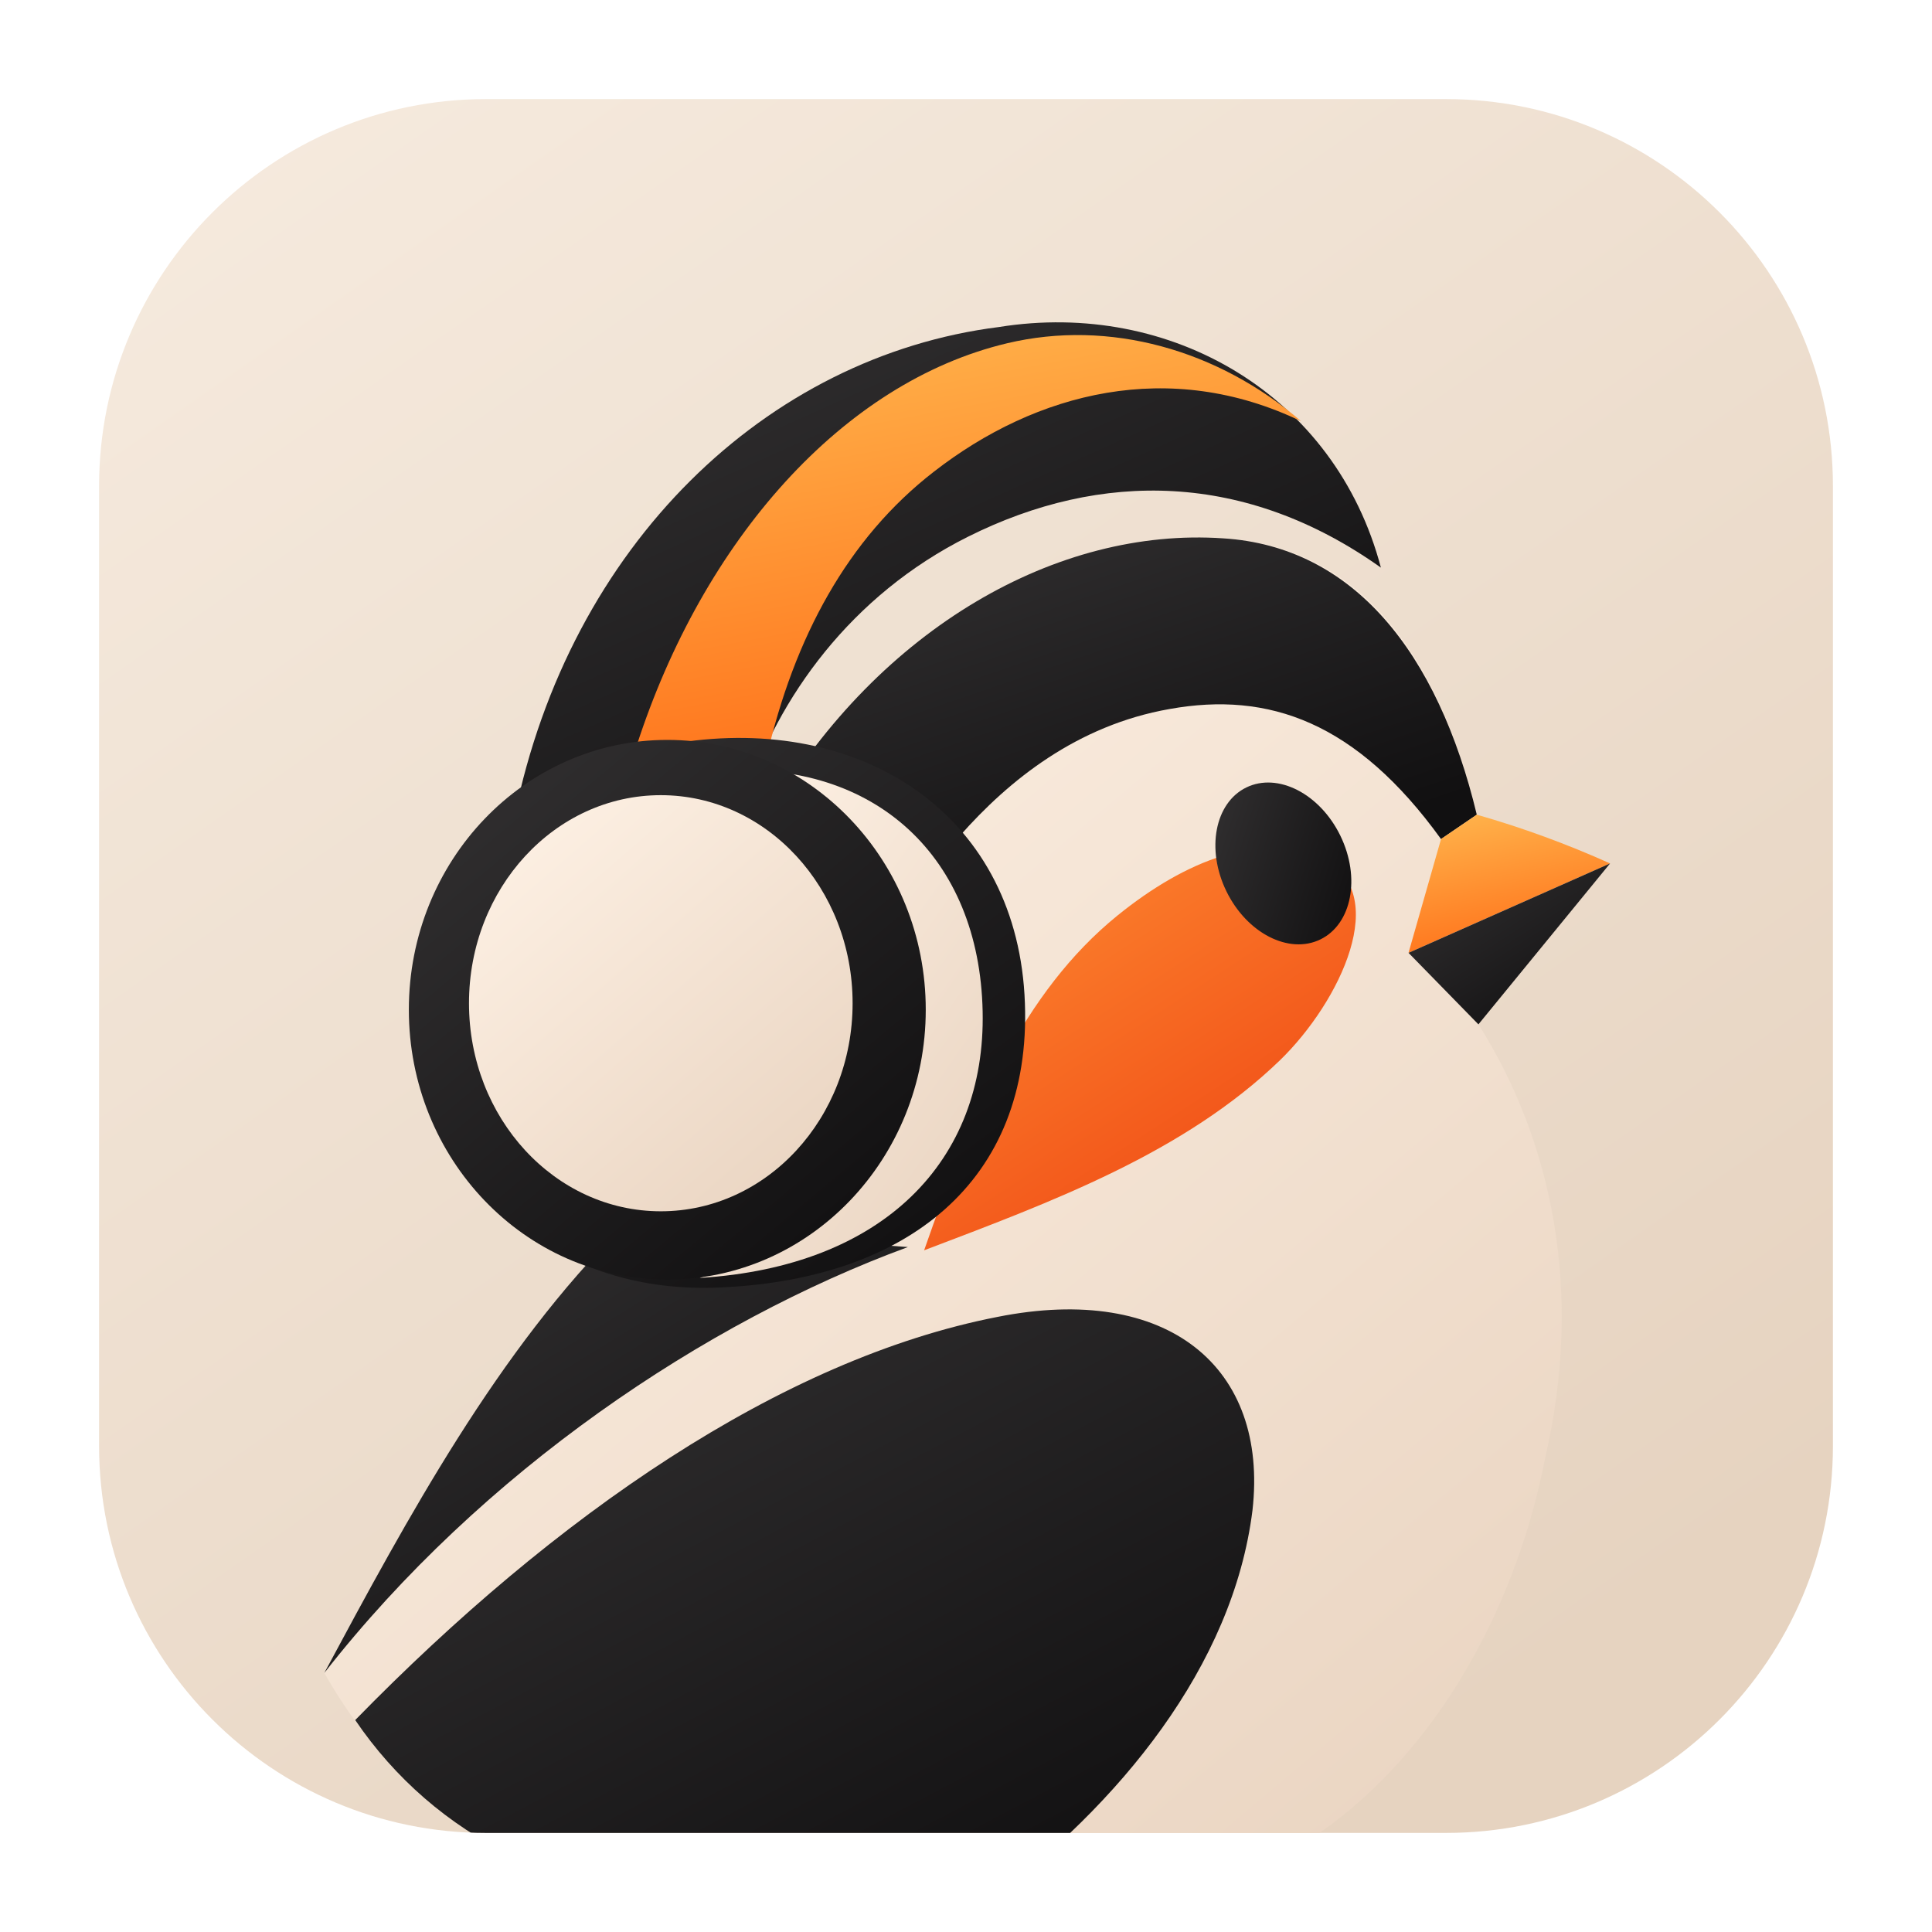
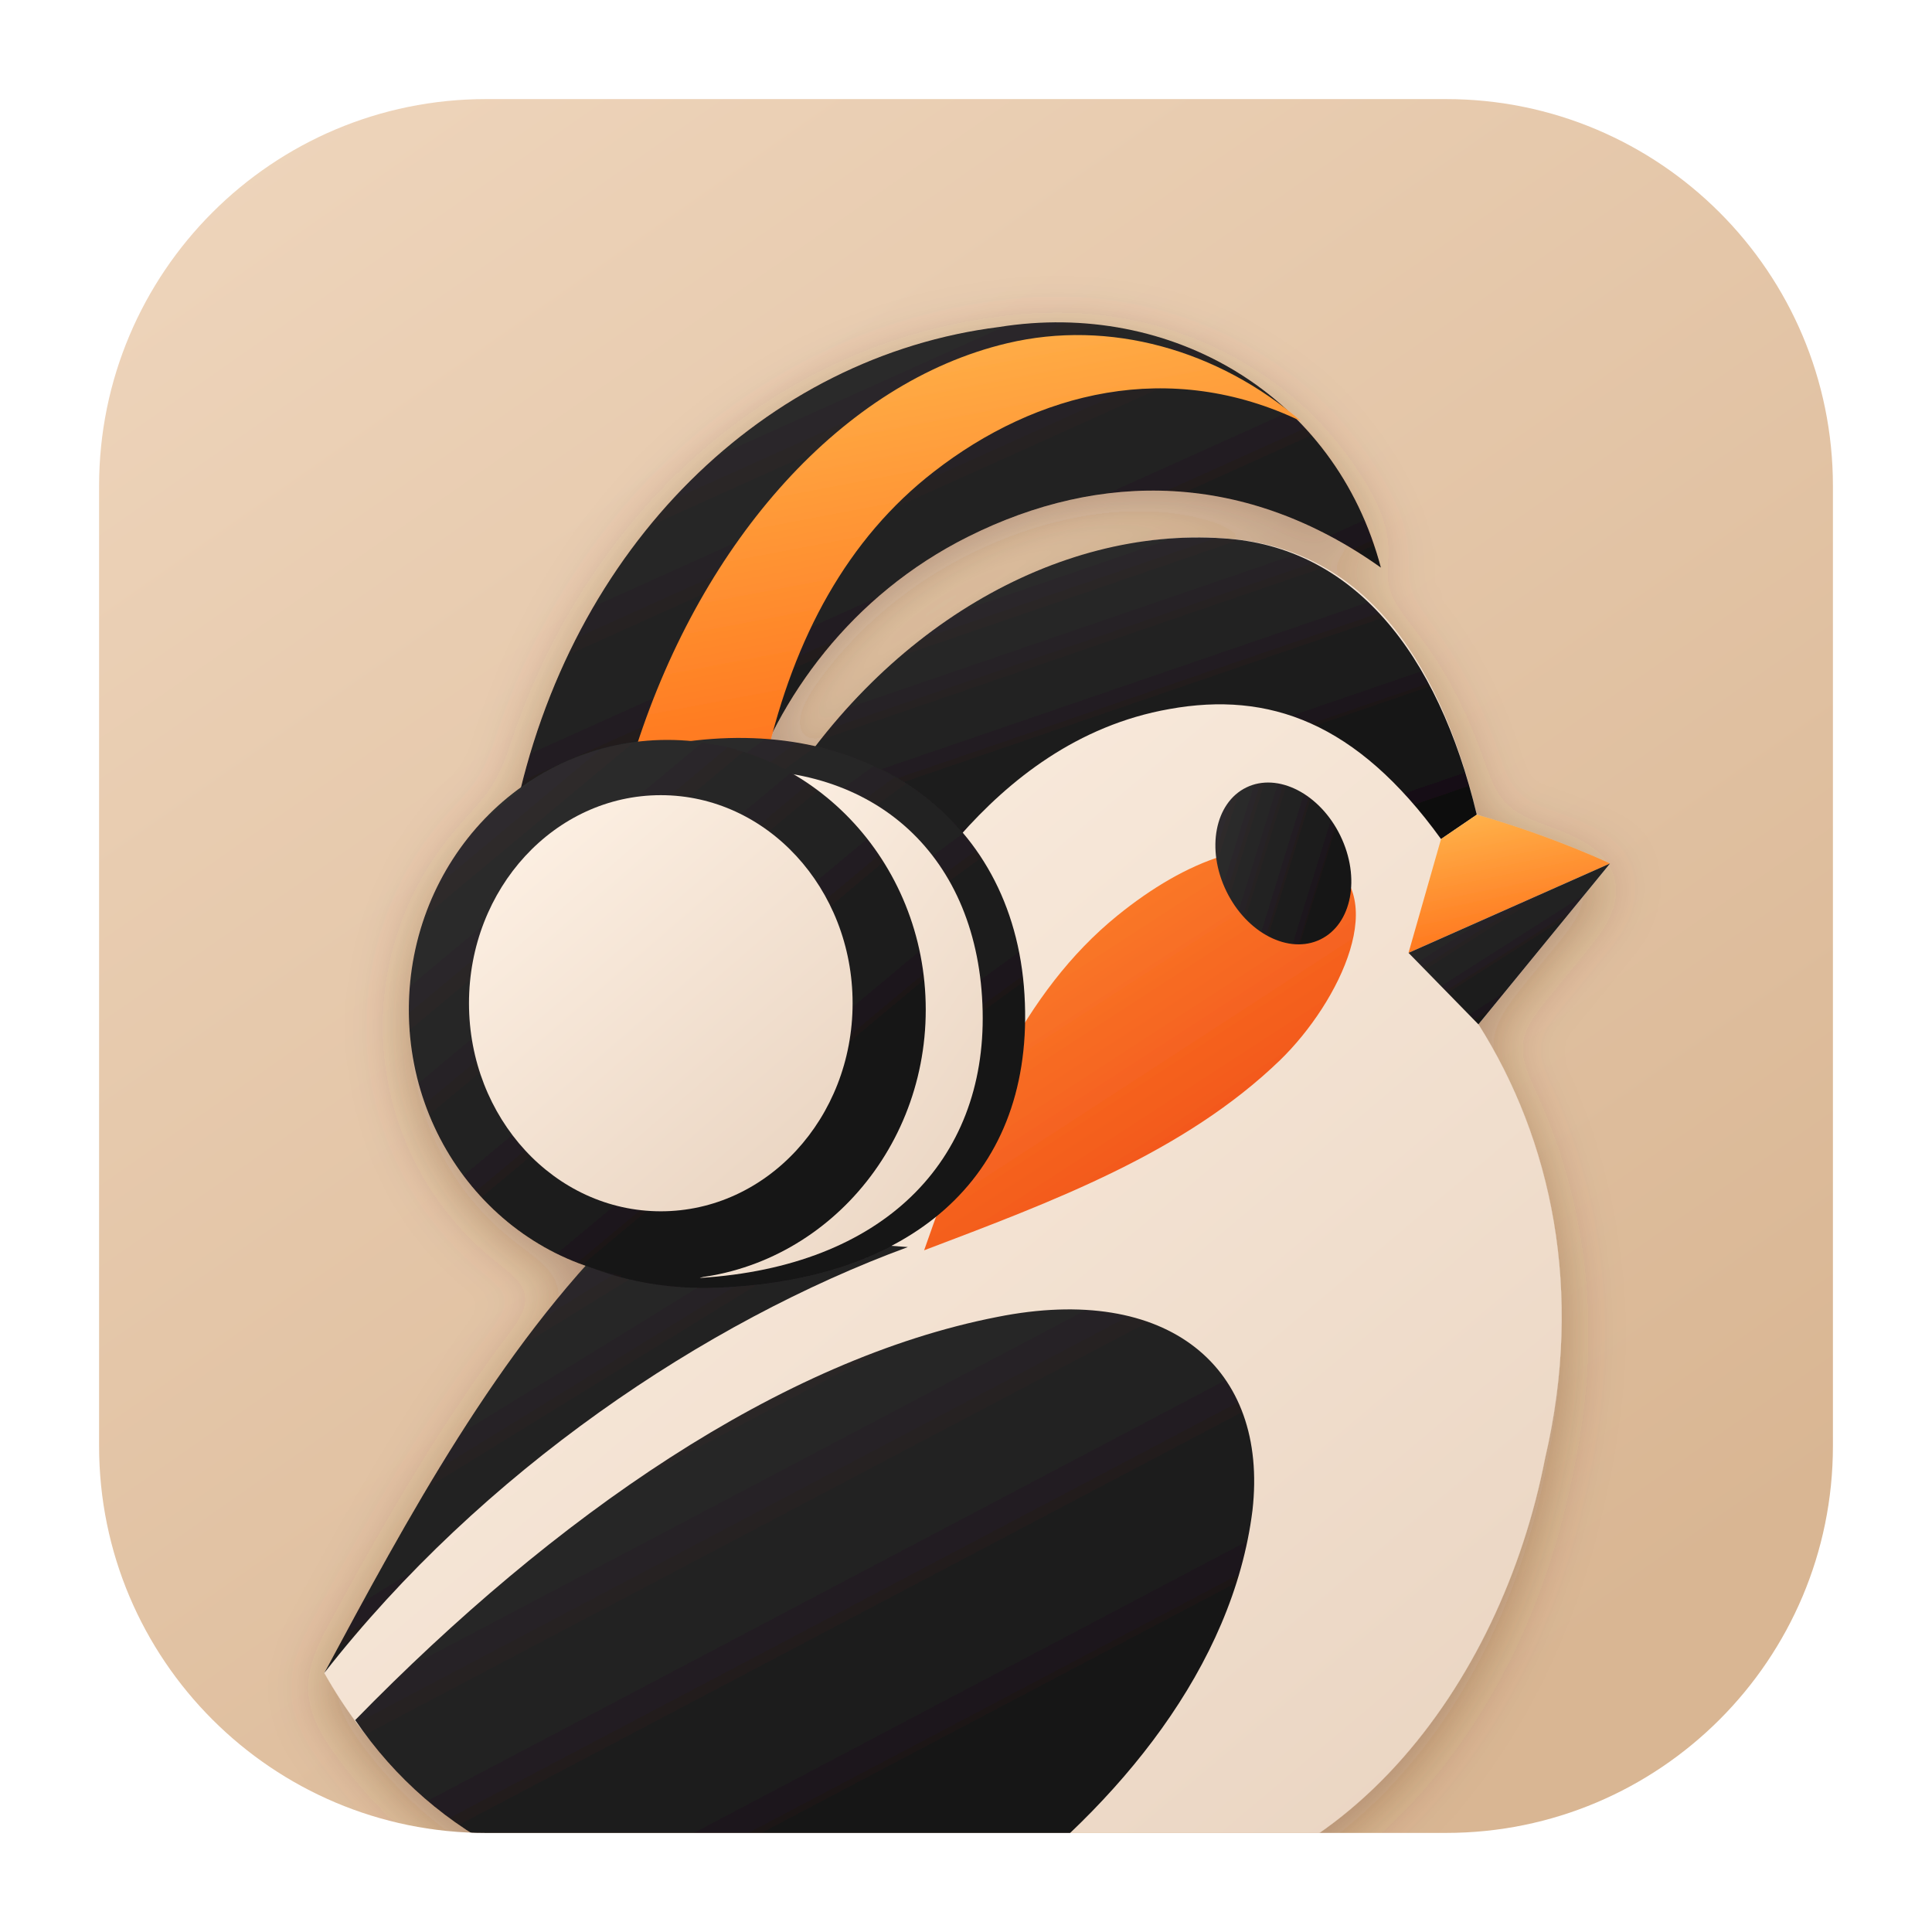
<svg xmlns="http://www.w3.org/2000/svg" viewBox="0 0 1248 1248">
  <defs>
    <linearGradient id="dark" x1="0" y1="0" x2=".8" y2="1" gradientUnits="objectBoundingBox">
      <stop stop-color="#343233" />
      <stop offset="1" stop-color="#111011" />
    </linearGradient>
    <linearGradient id="cream" x2=".8" y2="1">
      <stop stop-color="#fff3e7" />
      <stop offset="1" stop-color="#ead5c2" />
    </linearGradient>
    <linearGradient id="orange" x2=".3" y2="1">
      <stop stop-color="#ffb74e" />
      <stop offset="1" stop-color="#ff741c" />
    </linearGradient>
    <linearGradient id="cheek" x2=".7" y2="1">
      <stop stop-color="#ff8d32" />
      <stop offset="1" stop-color="#ef4814" />
    </linearGradient>
    <linearGradient id="tile" x2=".7" y2="1">
-       <stop stop-color="#f6ebdf" />
-       <stop offset="1" stop-color="#e6d3c0" />
+       <stop stop-color="#efd6bd" />
+       <stop offset="1" stop-color="#d9b693" />
    </linearGradient>
    <clipPath id="tileClip">
      <rect x="64" y="64" width="1120" height="1120" rx="250" />
    </clipPath>
+     <filter id="lift" x="-10%" y="-10%" width="120%" height="120%">
+       <feDropShadow dx="0" dy="10" stdDeviation="18" flood-color="#5a3a1e" flood-opacity="0.35" />
+     </filter>
  </defs>
  <rect x="64" y="64" width="1120" height="1120" rx="250" fill="url(#tile)" />
  <g clip-path="url(#tileClip)">
-     <g transform="translate(73 38) scale(1.05)">
+     <g filter="url(#lift)" transform="translate(73 38) scale(1.05)">
      <path fill="url(#dark)" d="M247 466C281 299 402 183 545 165C651 148 752 207 780 313C697 254 608 253 526 294C454 330 409 393 389 455Z" />
      <path fill="url(#orange)" d="M322 423C363 296 449 199 550 175C613 160 680 179 731 223C650 184 568 205 505 254C452 295 419 356 402 430Z" />
      <path fill="url(#cream)" d="M130 993C193 885 241 794 313 718L405 463C475 352 582 288 683 295C766 300 815 365 839 465L921 495L840 594C885 665 905 758 881 861C854 1000 755 1135 605 1135H383C266 1135 179 1080 130 993Z" />
      <path fill="url(#dark)" d="M405 463C472 350 581 288 683 295C763 300 815 365 839 465L817 480C765 408 711 389 650 400C593 410 551 444 521 478Z" />
      <path fill="url(#cheek)" d="M499 733C529 647 560 574 618 527C660 493 706 475 744 492C787 513 755 580 718 616C659 673 578 703 499 733Z" />
      <path fill="url(#dark)" d="M130 993C181 898 237 794 314 718L489 731C364 777 227 869 130 993Z" />
      <path fill="url(#dark)" d="M149 1022C272 896 411 800 544 774C649 753 711 805 701 893C689 989 619 1074 537 1135H383C279 1135 198 1094 149 1022Z" />
      <path fill="url(#orange)" d="M817 480L839 465Q881 477 921 495L797 550Z" />
      <path fill="url(#dark)" d="M797 550L921 495L840 594Z" />
      <ellipse fill="url(#dark)" cx="720" cy="495" rx="39" ry="52" transform="rotate(-26 720 495)" />
      <path fill="url(#dark)" d="M353 420C464 405 557 467 561 581C565 690 489 752 370 756C270 759 196 694 190 590C184 490 254 428 353 420Z" />
      <path fill="url(#cream)" d="M375 438C469 432 533 491 535 586C537 678 474 743 361 750C445 718 488 660 489 584C489 515 448 461 375 438Z" />
      <ellipse fill="url(#dark)" cx="341" cy="585" rx="159" ry="166" />
      <ellipse fill="url(#cream)" cx="337" cy="581" rx="118" ry="128" />
    </g>
  </g>
</svg>
